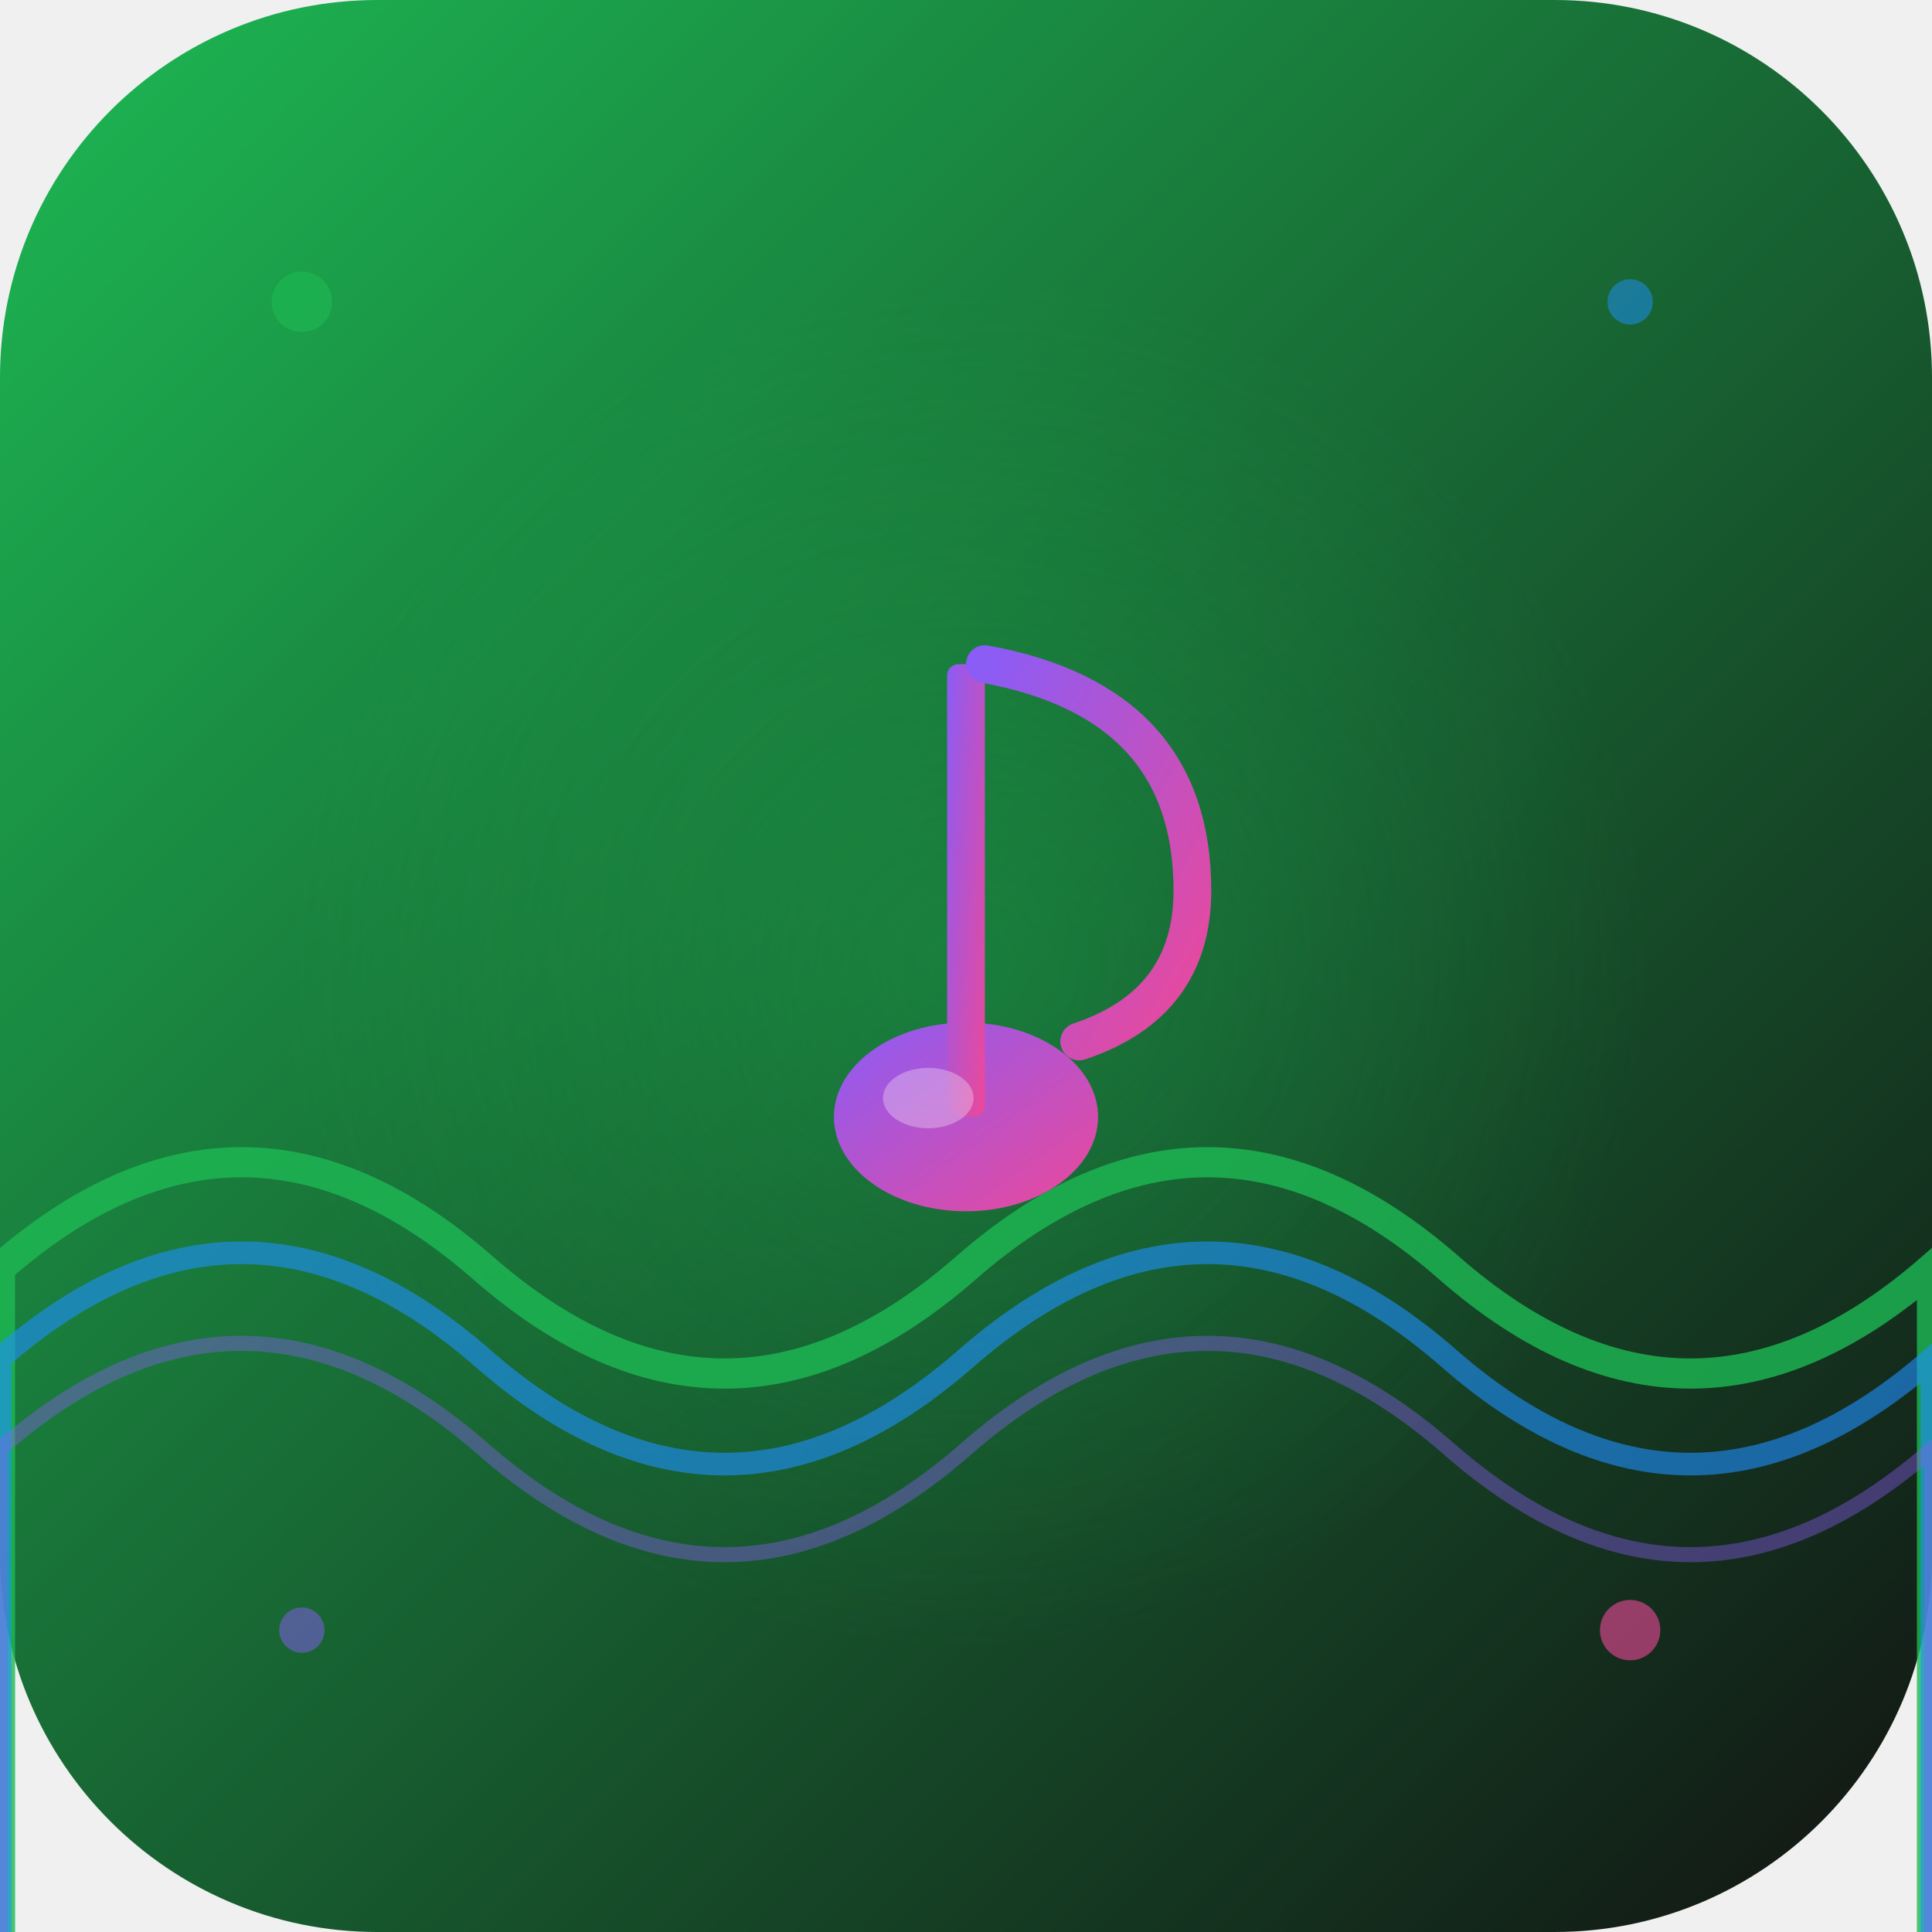
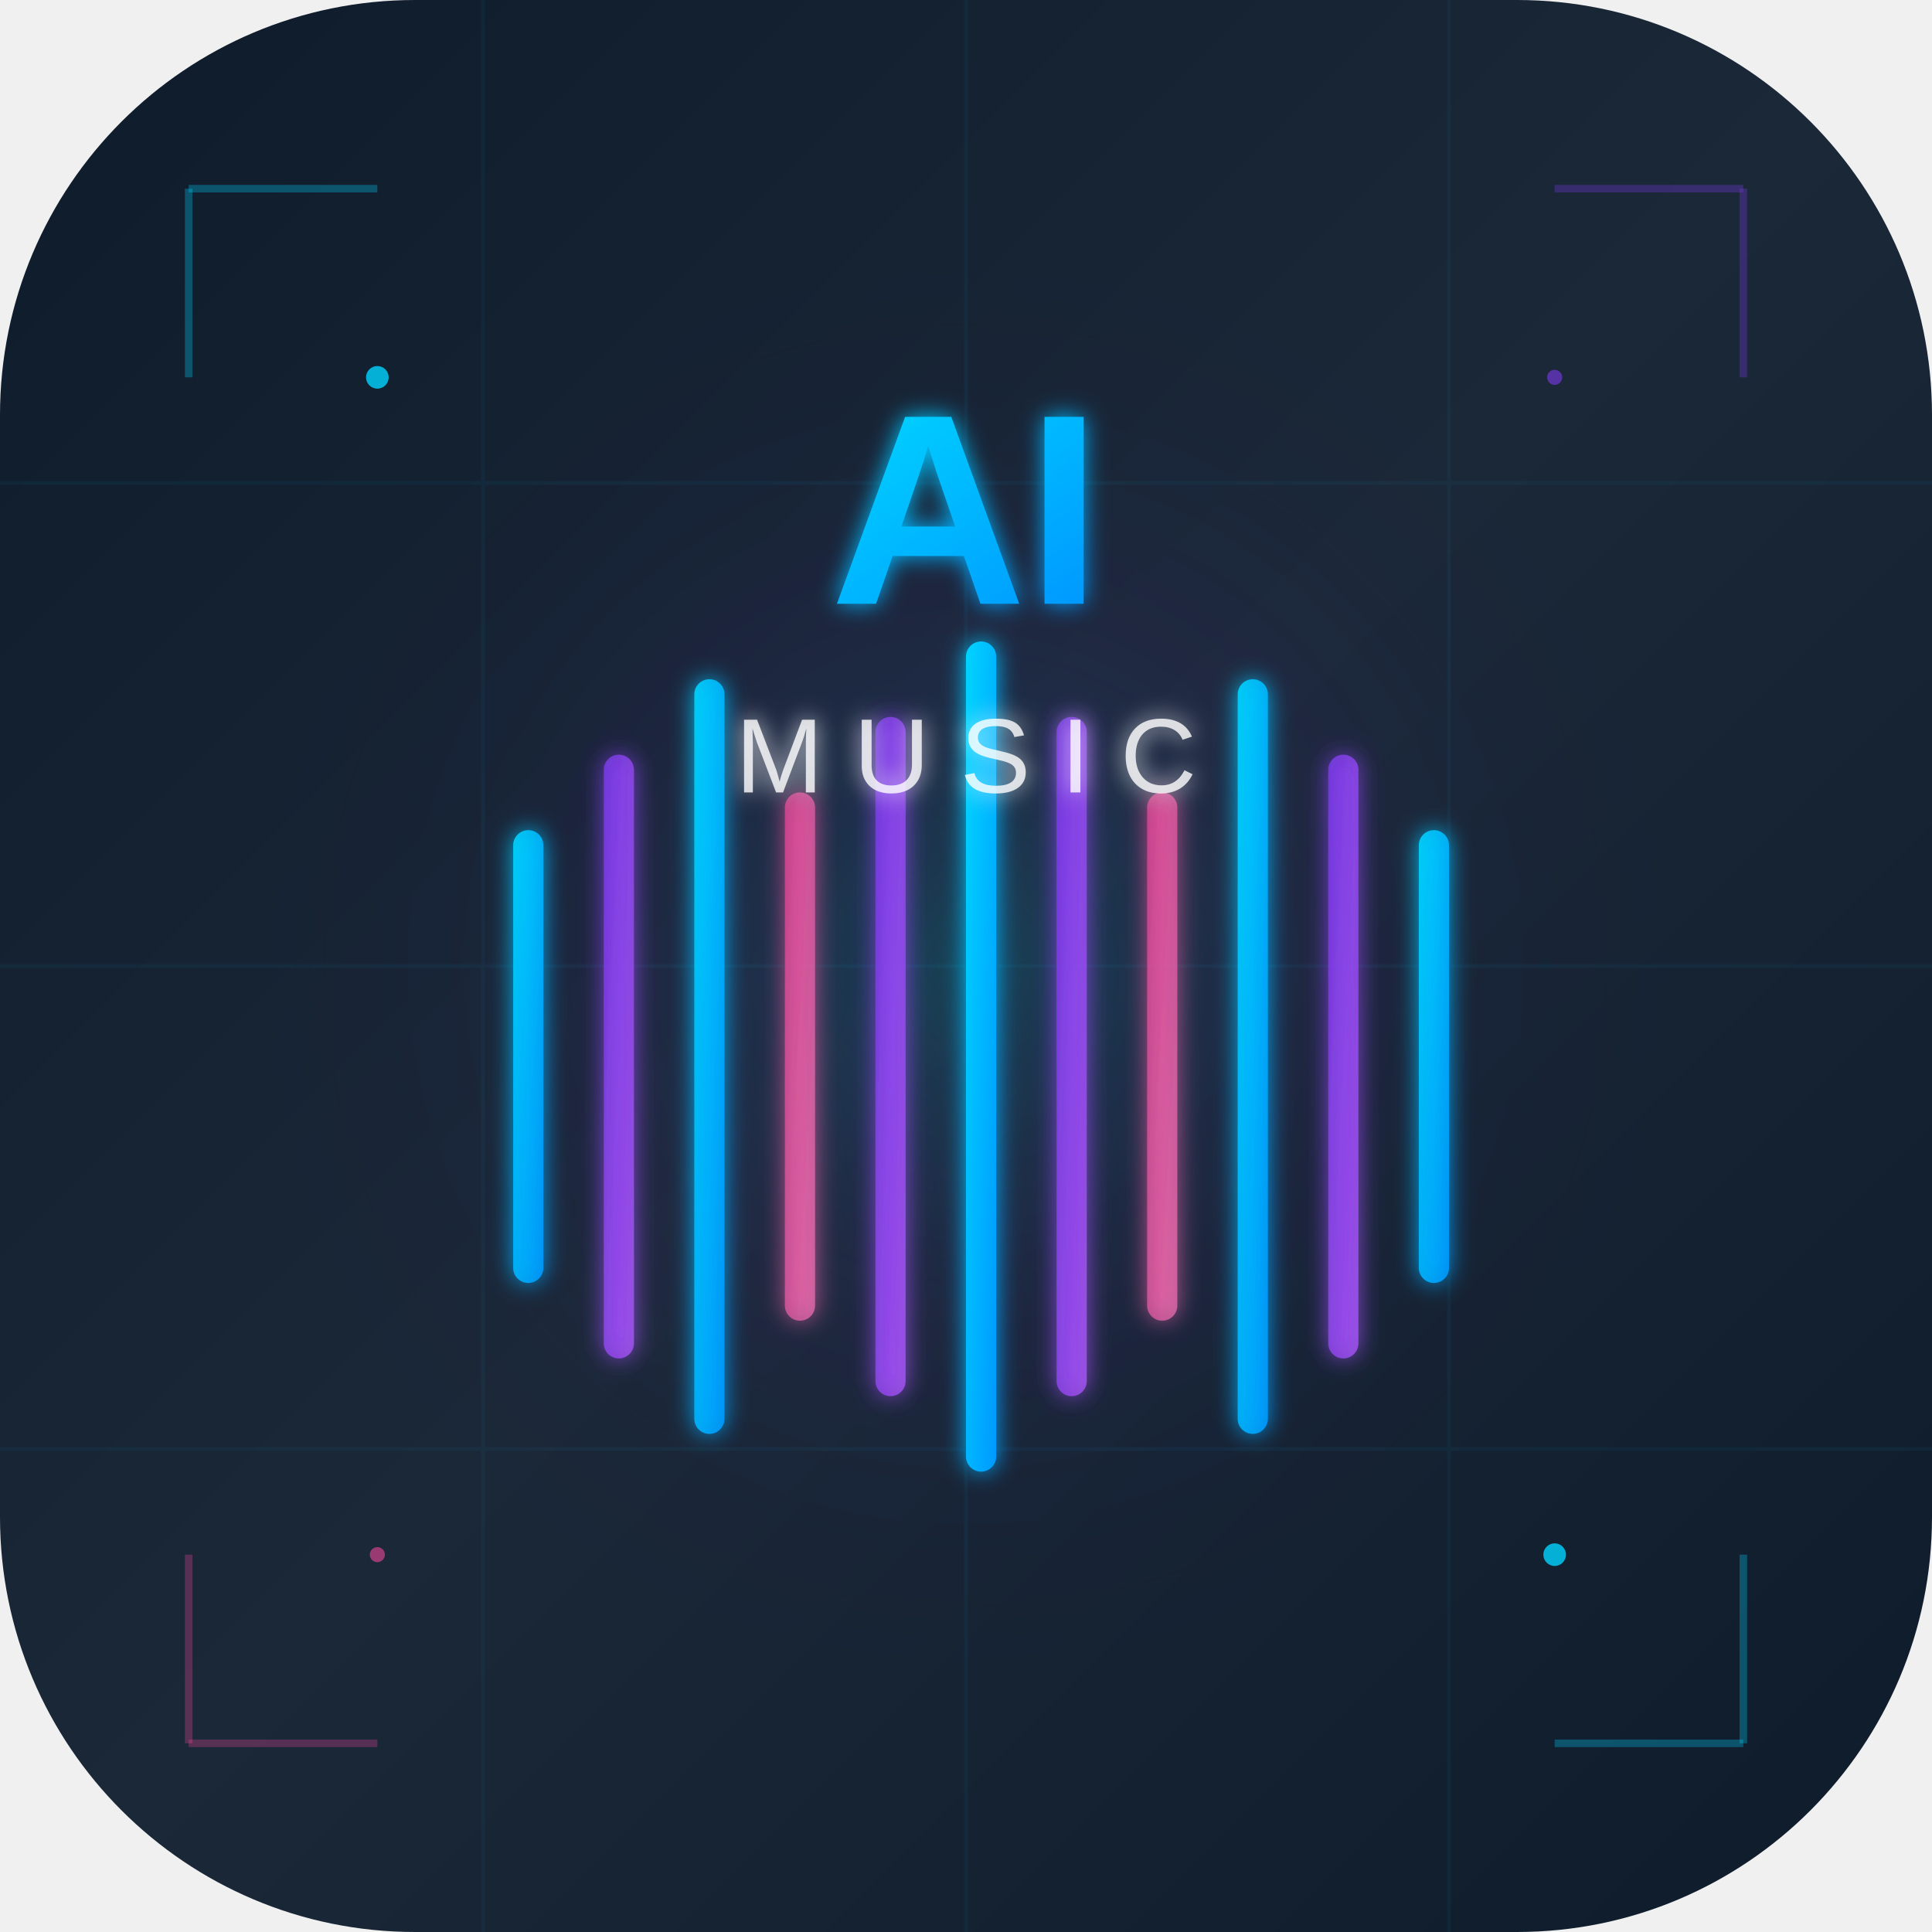
<svg xmlns="http://www.w3.org/2000/svg" viewBox="0 0 512 512" width="512" height="512">
  <defs>
    <linearGradient id="bgGradient" x1="0%" y1="0%" x2="100%" y2="100%">
-       <stop offset="0%" style="stop-color:#1DB954;stop-opacity:1" />
-       <stop offset="100%" style="stop-color:#121212;stop-opacity:1" />
+       <stop offset="0%" style="stop-color:#0D1B2A;stop-opacity:1" />
+       <stop offset="50%" style="stop-color:#1B2838;stop-opacity:1" />
+       <stop offset="100%" style="stop-color:#0D1B2A;stop-opacity:1" />
    </linearGradient>
-     <linearGradient id="waveGradient" x1="0%" y1="0%" x2="100%" y2="100%">
-       <stop offset="0%" style="stop-color:#1DB954;stop-opacity:1" />
-       <stop offset="100%" style="stop-color:#1E90FF;stop-opacity:1" />
+     <linearGradient id="neonBlue" x1="0%" y1="0%" x2="100%" y2="100%">
+       <stop offset="0%" style="stop-color:#00D4FF;stop-opacity:1" />
+       <stop offset="100%" style="stop-color:#0099FF;stop-opacity:1" />
    </linearGradient>
-     <linearGradient id="noteGradient" x1="0%" y1="0%" x2="100%" y2="100%">
-       <stop offset="0%" style="stop-color:#8B5CF6;stop-opacity:1" />
-       <stop offset="100%" style="stop-color:#EC4899;stop-opacity:1" />
+     <linearGradient id="neonPurple" x1="0%" y1="0%" x2="100%" y2="100%">
+       <stop offset="0%" style="stop-color:#7C3AED;stop-opacity:1" />
+       <stop offset="100%" style="stop-color:#A855F7;stop-opacity:1" />
    </linearGradient>
-     <radialGradient id="glowGradient" cx="50%" cy="50%" r="50%">
-       <stop offset="0%" style="stop-color:#1DB954;stop-opacity:0.3" />
-       <stop offset="100%" style="stop-color:#1DB954;stop-opacity:0" />
+     <linearGradient id="neonPink" x1="0%" y1="0%" x2="100%" y2="100%">
+       <stop offset="0%" style="stop-color:#EC4899;stop-opacity:1" />
+       <stop offset="100%" style="stop-color:#F472B6;stop-opacity:1" />
+     </linearGradient>
+     <radialGradient id="centerGlow" cx="50%" cy="50%" r="50%">
+       <stop offset="0%" style="stop-color:#00D4FF;stop-opacity:0.15" />
+       <stop offset="50%" style="stop-color:#7C3AED;stop-opacity:0.05" />
+       <stop offset="100%" style="stop-color:#0D1B2A;stop-opacity:0" />
    </radialGradient>
+     <filter id="glow">
+       <feGaussianBlur stdDeviation="3" result="coloredBlur" />
+       <feMerge>
+         <feMergeNode in="coloredBlur" />
+         <feMergeNode in="SourceGraphic" />
+       </feMerge>
+     </filter>
  </defs>
-   <rect width="512" height="512" rx="100" fill="url(#bgGradient)" />
-   <circle cx="256" cy="256" r="180" fill="url(#glowGradient)" />
-   <g transform="translate(0, 80)">
-     <path d="M 0 256 Q 64 200 128 256 T 256 256 T 384 256 T 512 256 L 512 512 L 0 512 Z" fill="none" stroke="#1DB954" stroke-width="8" opacity="0.8" />
-     <path d="M 0 280 Q 64 224 128 280 T 256 280 T 384 280 T 512 280 L 512 512 L 0 512 Z" fill="none" stroke="#1E90FF" stroke-width="6" opacity="0.6" />
-     <path d="M 0 304 Q 64 248 128 304 T 256 304 T 384 304 T 512 304 L 512 512 L 0 512 Z" fill="none" stroke="#8B5CF6" stroke-width="4" opacity="0.4" />
+   <rect width="512" height="512" rx="110" fill="url(#bgGradient)" />
+   <g opacity="0.05" stroke="#00D4FF" stroke-width="1">
+     <line x1="0" y1="128" x2="512" y2="128" />
+     <line x1="0" y1="256" x2="512" y2="256" />
+     <line x1="0" y1="384" x2="512" y2="384" />
+     <line x1="128" y1="0" x2="128" y2="512" />
+     <line x1="256" y1="0" x2="256" y2="512" />
+     <line x1="384" y1="0" x2="384" y2="512" />
  </g>
-   <g transform="translate(256, 256)">
-     <ellipse cx="0" cy="40" rx="35" ry="25" fill="url(#noteGradient)" />
-     <rect x="-5" y="-80" width="10" height="120" fill="url(#noteGradient)" rx="3" />
-     <path d="M 5 -80 Q 60 -70 60 -20 Q 60 10 30 20" fill="none" stroke="url(#noteGradient)" stroke-width="10" stroke-linecap="round" />
-     <ellipse cx="-10" cy="35" rx="12" ry="8" fill="white" opacity="0.3" />
+   <circle cx="256" cy="256" r="200" fill="url(#centerGlow)" />
+   <g transform="translate(256, 280)" filter="url(#glow)">
+     <rect x="-120" y="-60" width="8" height="120" rx="4" fill="url(#neonBlue)" opacity="0.9">
+       <animate attributeName="height" values="120;60;120" dur="1.5s" repeatCount="indefinite" />
+       <animate attributeName="y" values="-60;-30;-60" dur="1.5s" repeatCount="indefinite" />
+     </rect>
+     <rect x="-96" y="-80" width="8" height="160" rx="4" fill="url(#neonPurple)" opacity="0.8">
+       <animate attributeName="height" values="160;80;160" dur="1.2s" repeatCount="indefinite" />
+       <animate attributeName="y" values="-80;-40;-80" dur="1.2s" repeatCount="indefinite" />
+     </rect>
+     <rect x="-72" y="-100" width="8" height="200" rx="4" fill="url(#neonBlue)" opacity="0.9">
+       <animate attributeName="height" values="200;100;200" dur="1.8s" repeatCount="indefinite" />
+       <animate attributeName="y" values="-100;-50;-100" dur="1.8s" repeatCount="indefinite" />
+     </rect>
+     <rect x="-48" y="-70" width="8" height="140" rx="4" fill="url(#neonPink)" opacity="0.7">
+       <animate attributeName="height" values="140;70;140" dur="1.4s" repeatCount="indefinite" />
+       <animate attributeName="y" values="-70;-35;-70" dur="1.4s" repeatCount="indefinite" />
+     </rect>
+     <rect x="-24" y="-90" width="8" height="180" rx="4" fill="url(#neonPurple)" opacity="0.8">
+       <animate attributeName="height" values="180;90;180" dur="1.6s" repeatCount="indefinite" />
+       <animate attributeName="y" values="-90;-45;-90" dur="1.6s" repeatCount="indefinite" />
+     </rect>
+     <rect x="0" y="-110" width="8" height="220" rx="4" fill="url(#neonBlue)" opacity="1">
+       <animate attributeName="height" values="220;110;220" dur="1.3s" repeatCount="indefinite" />
+       <animate attributeName="y" values="-110;-55;-110" dur="1.3s" repeatCount="indefinite" />
+     </rect>
+     <rect x="24" y="-90" width="8" height="180" rx="4" fill="url(#neonPurple)" opacity="0.8">
+       <animate attributeName="height" values="180;90;180" dur="1.7s" repeatCount="indefinite" />
+       <animate attributeName="y" values="-90;-45;-90" dur="1.7s" repeatCount="indefinite" />
+     </rect>
+     <rect x="48" y="-70" width="8" height="140" rx="4" fill="url(#neonPink)" opacity="0.7">
+       <animate attributeName="height" values="140;70;140" dur="1.1s" repeatCount="indefinite" />
+       <animate attributeName="y" values="-70;-35;-70" dur="1.1s" repeatCount="indefinite" />
+     </rect>
+     <rect x="72" y="-100" width="8" height="200" rx="4" fill="url(#neonBlue)" opacity="0.9">
+       <animate attributeName="height" values="200;100;200" dur="1.5s" repeatCount="indefinite" />
+       <animate attributeName="y" values="-100;-50;-100" dur="1.5s" repeatCount="indefinite" />
+     </rect>
+     <rect x="96" y="-80" width="8" height="160" rx="4" fill="url(#neonPurple)" opacity="0.8">
+       <animate attributeName="height" values="160;80;160" dur="1.3s" repeatCount="indefinite" />
+       <animate attributeName="y" values="-80;-40;-80" dur="1.3s" repeatCount="indefinite" />
+     </rect>
+     <rect x="120" y="-60" width="8" height="120" rx="4" fill="url(#neonBlue)" opacity="0.9">
+       <animate attributeName="height" values="120;60;120" dur="1.6s" repeatCount="indefinite" />
+       <animate attributeName="y" values="-60;-30;-60" dur="1.6s" repeatCount="indefinite" />
+     </rect>
  </g>
-   <circle cx="80" cy="80" r="8" fill="#1DB954" opacity="0.6" />
-   <circle cx="432" cy="80" r="6" fill="#1E90FF" opacity="0.5" />
-   <circle cx="80" cy="432" r="6" fill="#8B5CF6" opacity="0.5" />
-   <circle cx="432" cy="432" r="8" fill="#EC4899" opacity="0.6" />
+   <g transform="translate(256, 160)" filter="url(#glow)">
+     <text x="0" y="0" text-anchor="middle" font-family="Arial, sans-serif" font-size="72" font-weight="bold" fill="url(#neonBlue)">
+       AI
+     </text>
+     <text x="0" y="50" text-anchor="middle" font-family="Arial, sans-serif" font-size="28" fill="#FFFFFF" opacity="0.8" letter-spacing="8">
+       MUSIC
+     </text>
+   </g>
+   <circle cx="100" cy="100" r="3" fill="#00D4FF" opacity="0.8">
+     <animate attributeName="opacity" values="0.8;0.2;0.8" dur="2s" repeatCount="indefinite" />
+   </circle>
+   <circle cx="412" cy="100" r="2" fill="#7C3AED" opacity="0.6">
+     <animate attributeName="opacity" values="0.6;0.1;0.6" dur="2.5s" repeatCount="indefinite" />
+   </circle>
+   <circle cx="100" cy="412" r="2" fill="#EC4899" opacity="0.6">
+     <animate attributeName="opacity" values="0.6;0.1;0.6" dur="3s" repeatCount="indefinite" />
+   </circle>
+   <circle cx="412" cy="412" r="3" fill="#00D4FF" opacity="0.8">
+     <animate attributeName="opacity" values="0.8;0.2;0.8" dur="1.8s" repeatCount="indefinite" />
+   </circle>
+   <line x1="50" y1="50" x2="100" y2="50" stroke="#00D4FF" stroke-width="2" opacity="0.3" />
+   <line x1="50" y1="50" x2="50" y2="100" stroke="#00D4FF" stroke-width="2" opacity="0.3" />
+   <line x1="462" y1="50" x2="412" y2="50" stroke="#7C3AED" stroke-width="2" opacity="0.3" />
+   <line x1="462" y1="50" x2="462" y2="100" stroke="#7C3AED" stroke-width="2" opacity="0.3" />
+   <line x1="50" y1="462" x2="100" y2="462" stroke="#EC4899" stroke-width="2" opacity="0.3" />
+   <line x1="50" y1="462" x2="50" y2="412" stroke="#EC4899" stroke-width="2" opacity="0.3" />
+   <line x1="462" y1="462" x2="412" y2="462" stroke="#00D4FF" stroke-width="2" opacity="0.3" />
+   <line x1="462" y1="462" x2="462" y2="412" stroke="#00D4FF" stroke-width="2" opacity="0.3" />
</svg>
